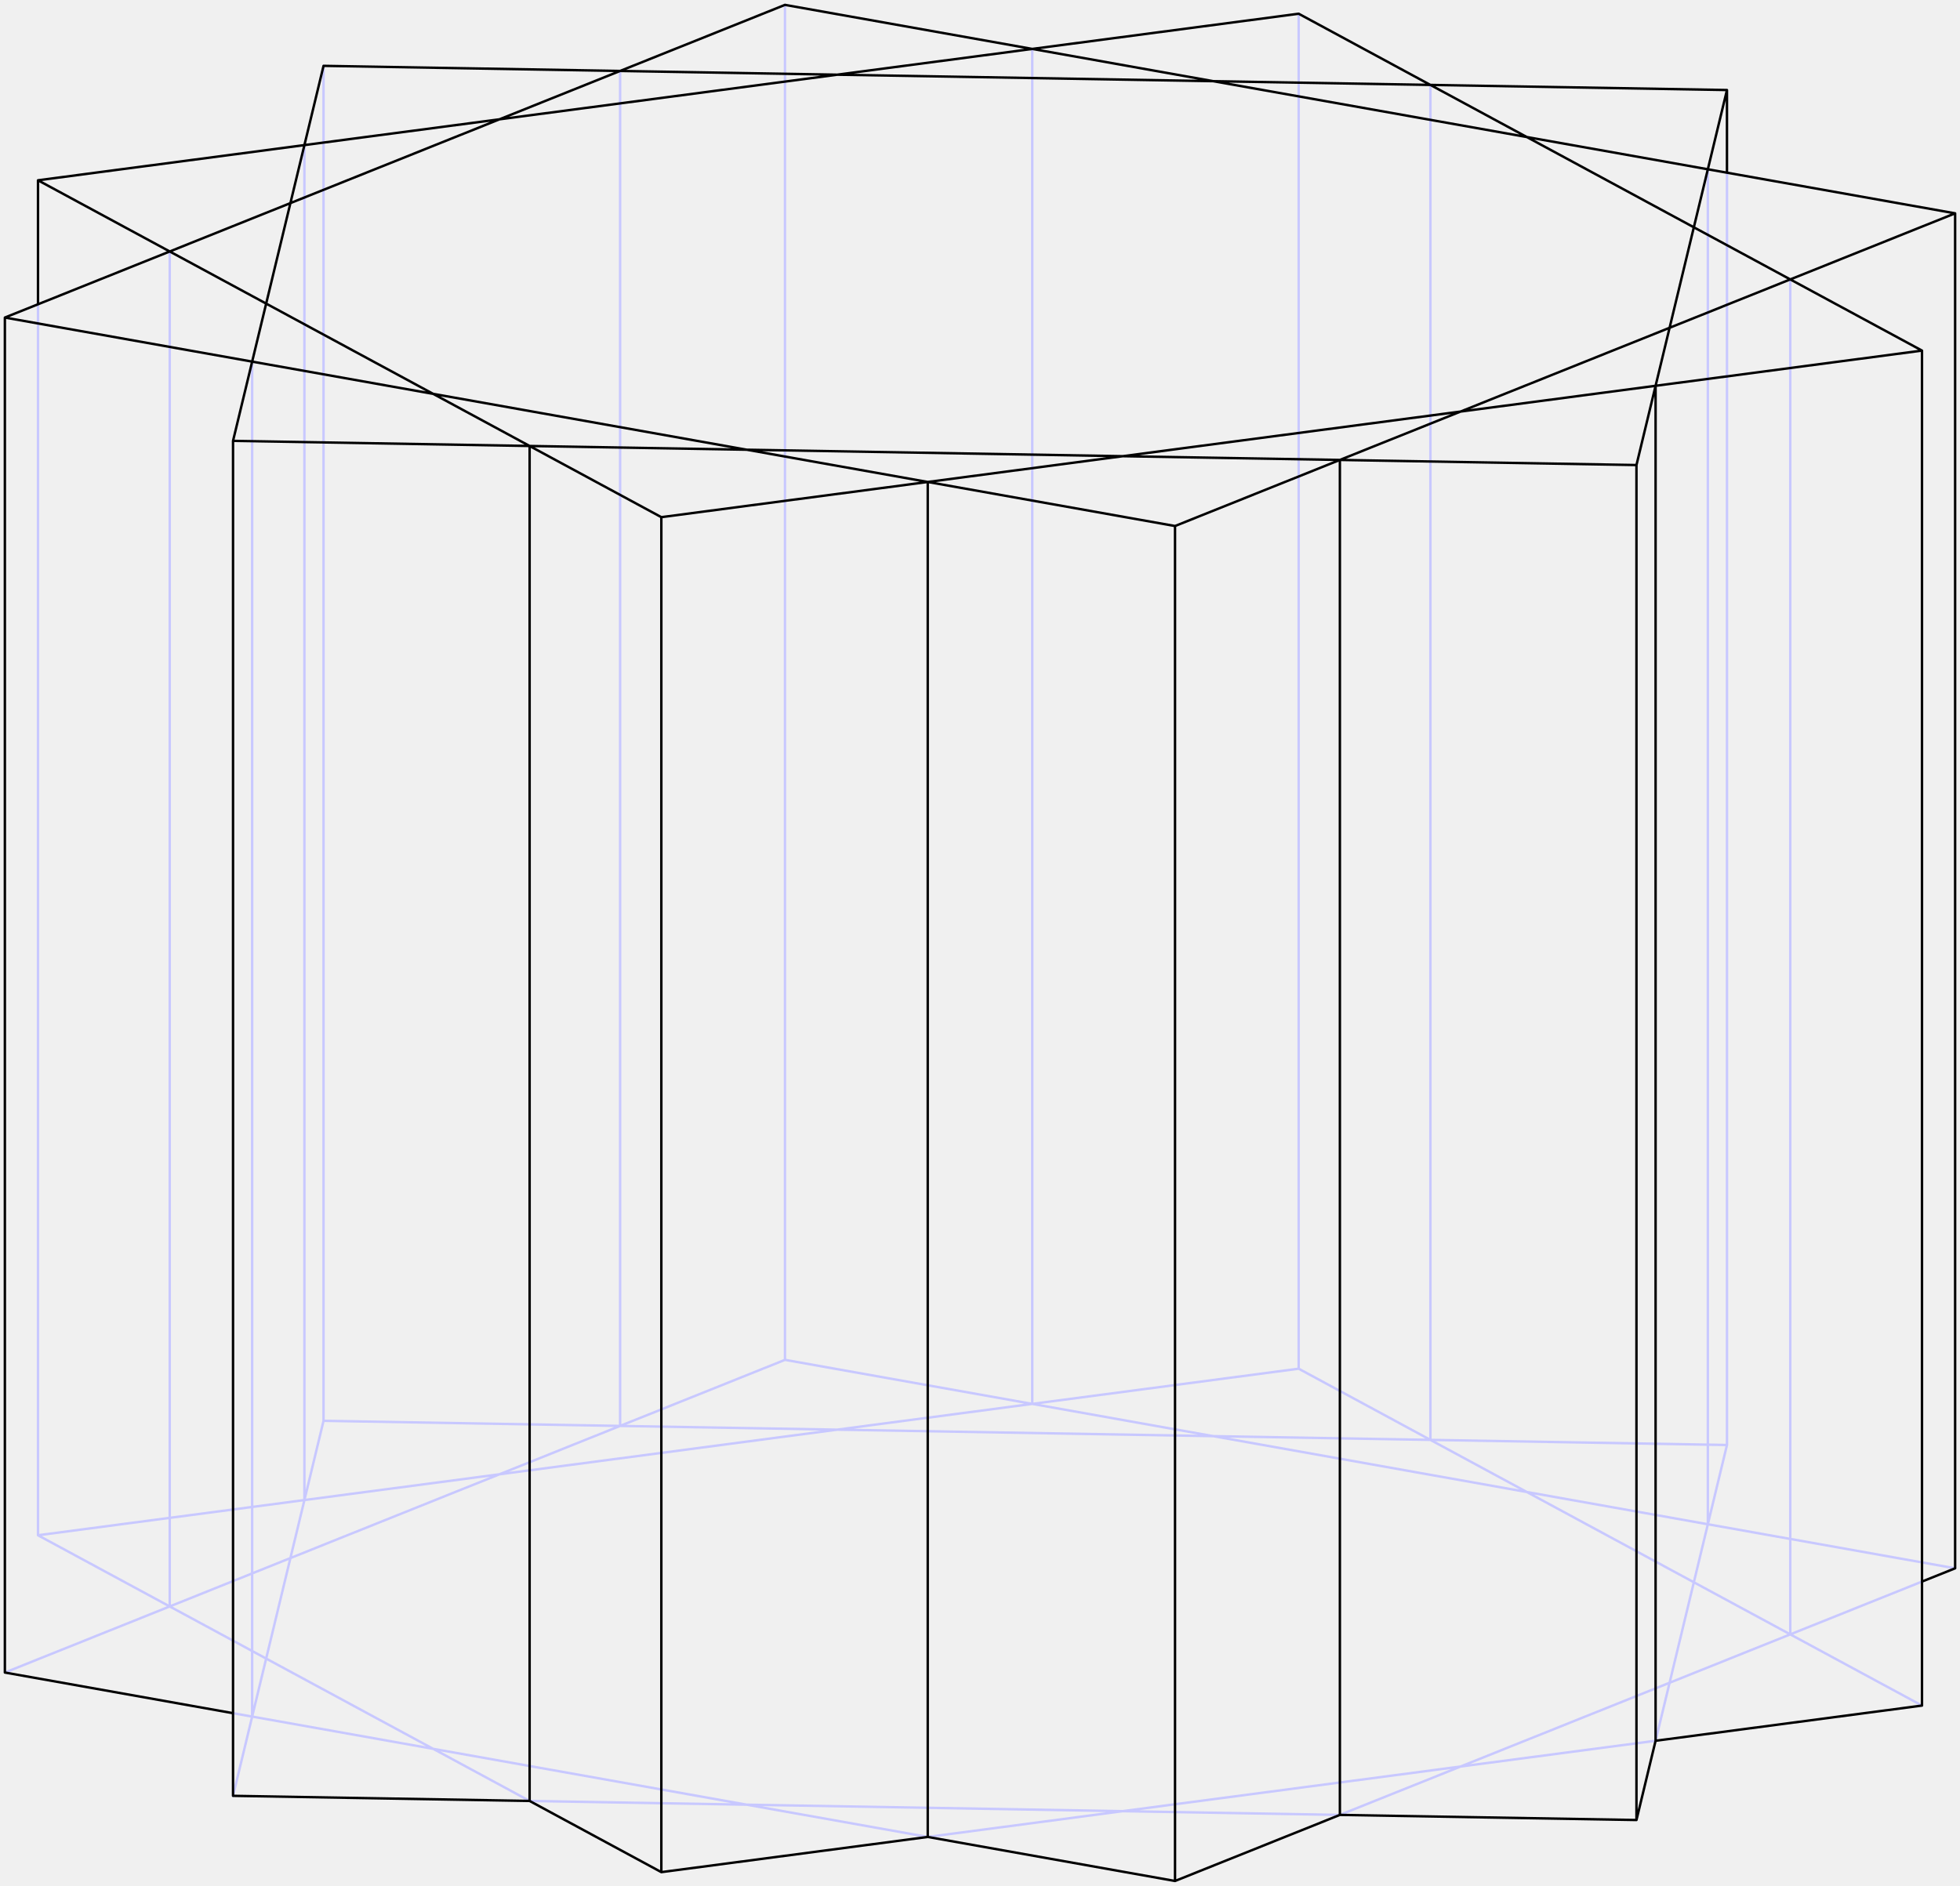
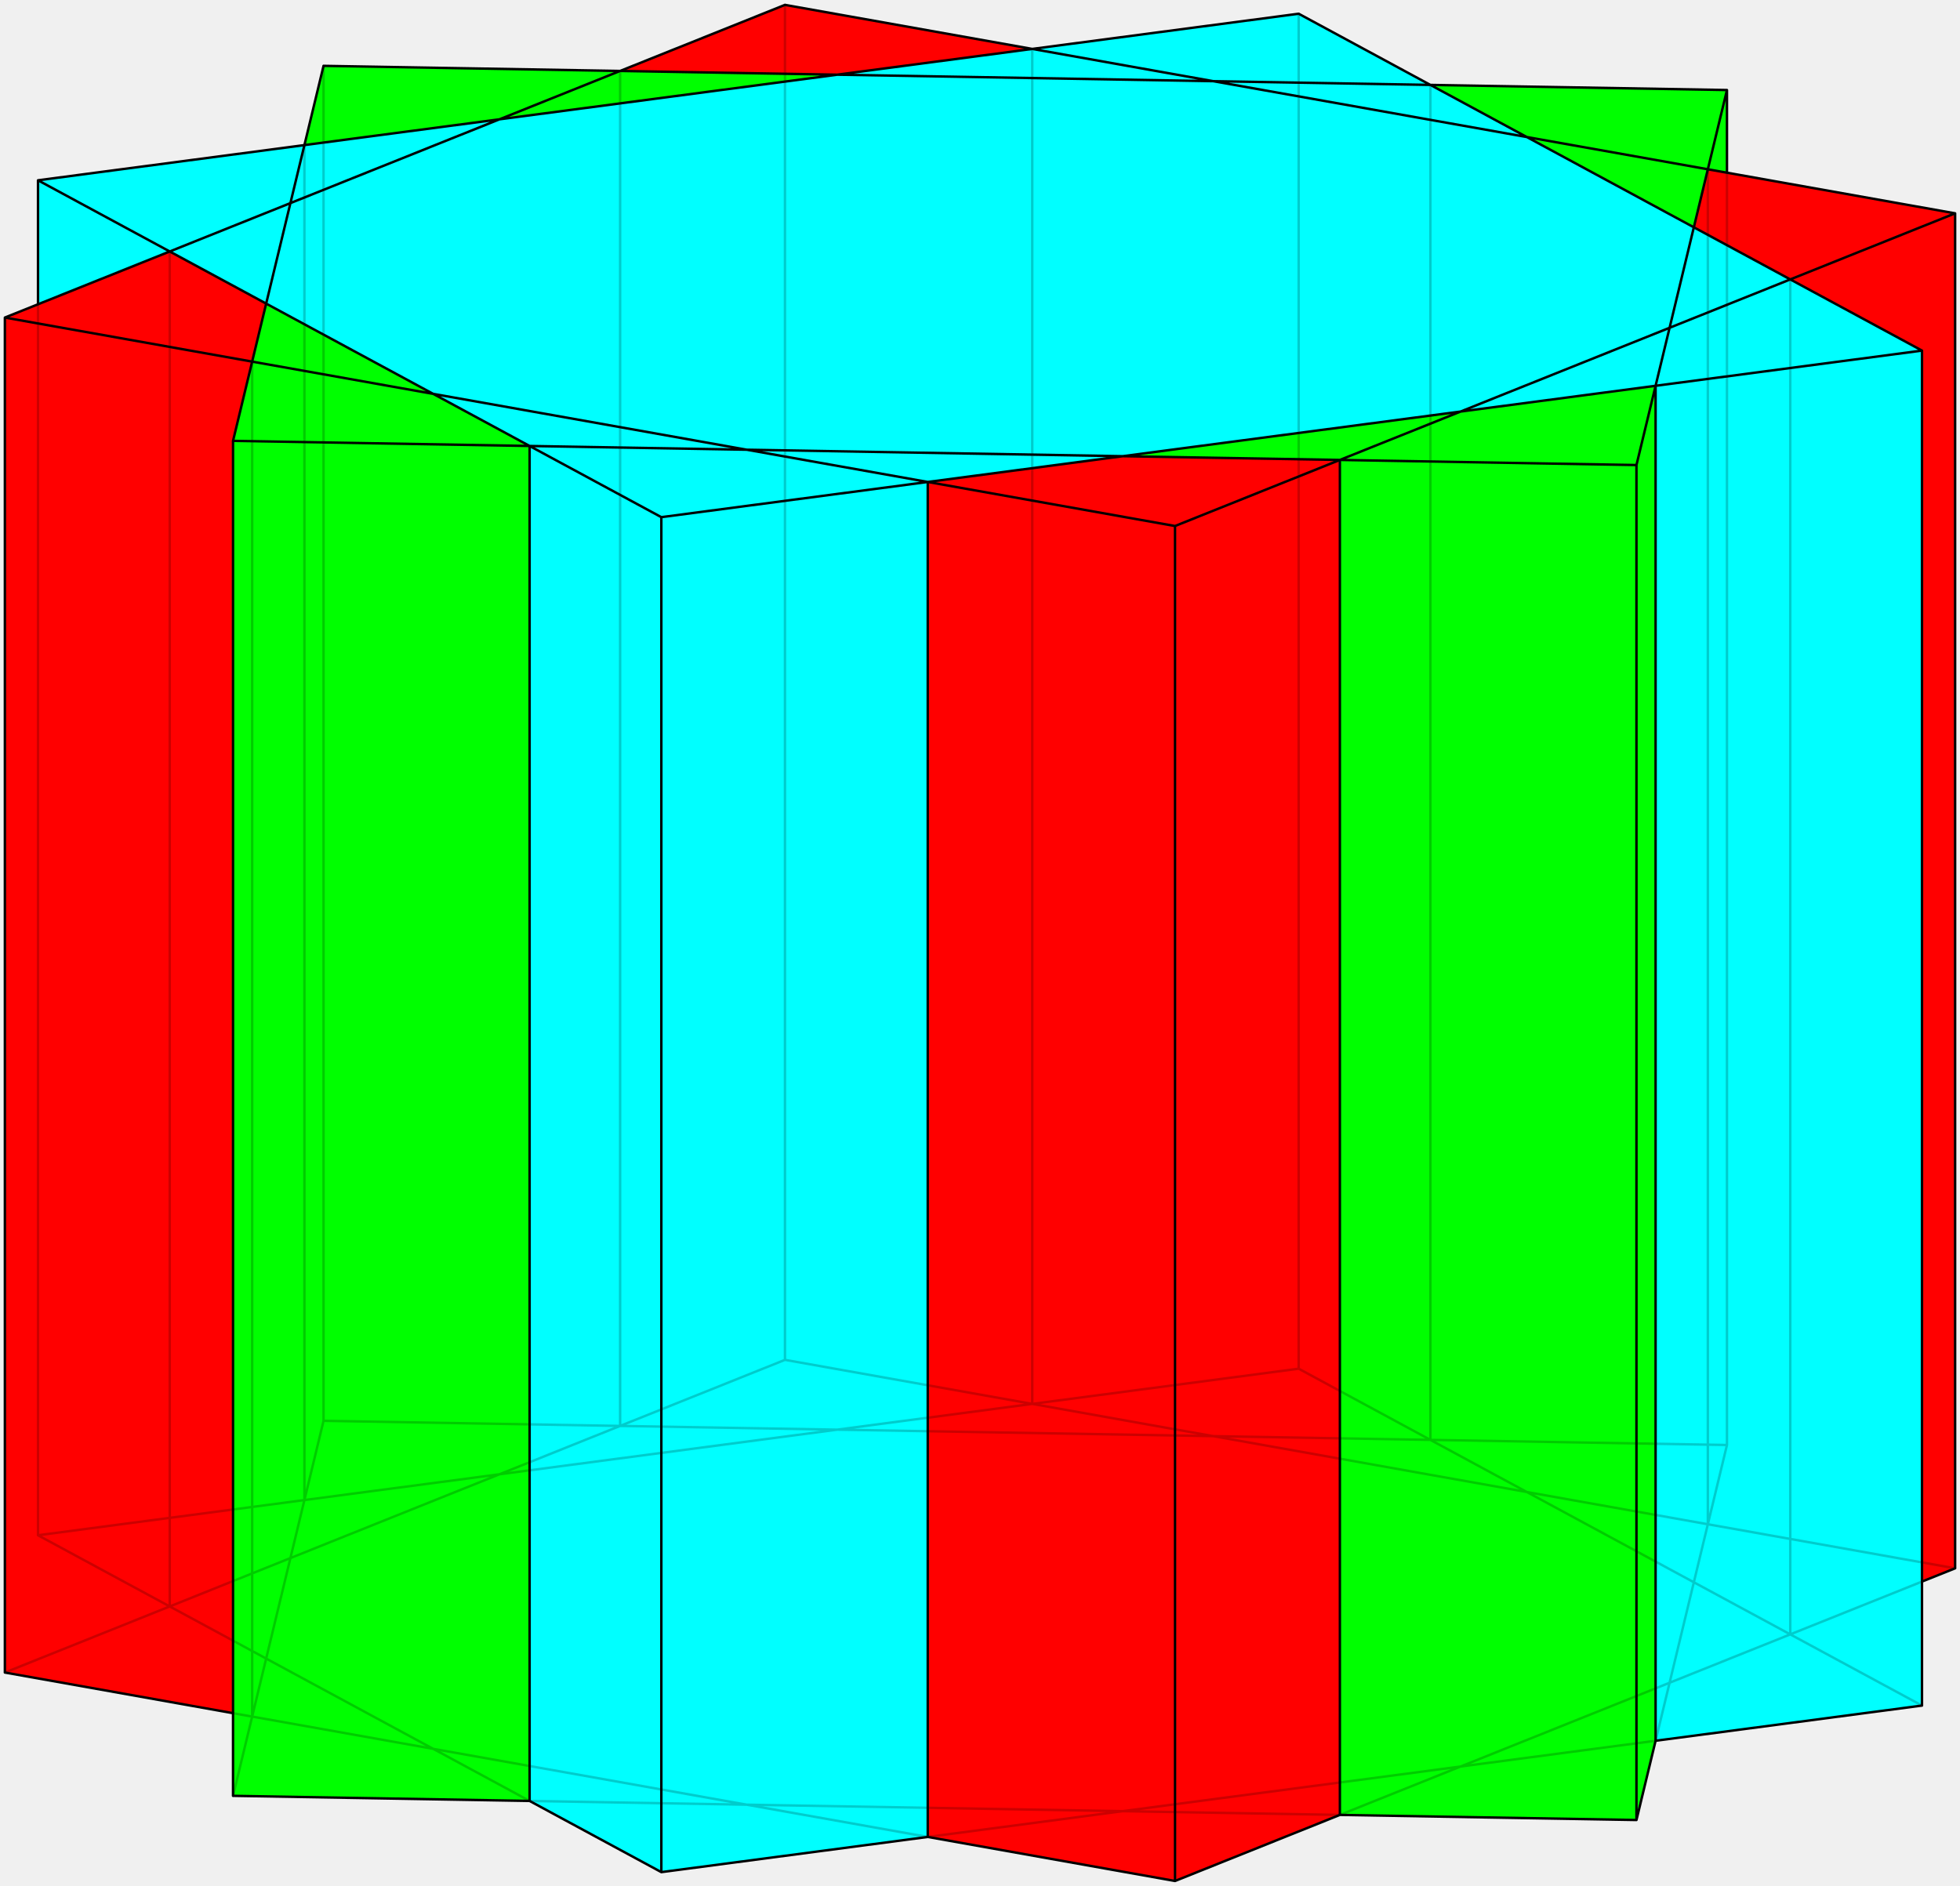
- <svg xmlns="http://www.w3.org/2000/svg" viewBox="-402 -386.856 804 773.712" version="1.1" width="804" height="773.712">
+ <svg xmlns="http://www.w3.org/2000/svg" viewBox="-401.92 -386.779 803.84 773.558" version="1.1" width="803.84" height="773.558">
  <style type="text/css">.edge {
  fill: None;
  fill-opacity: 0.0;
  stroke-linecap: round;
}
.visible .edge {
  stroke: #000000;
  stroke-opacity: 1.0;
  stroke-width: 1.0;
}
.hidden .edge {
-   stroke: #C8C8FF;
-   stroke-opacity: 1.0;
+   stroke: #000000;
+   stroke-opacity: 0.2;
  stroke-width: 1.0;
}
.fill {
  fill-rule: evenodd;
}

 @media (prefers-color-scheme: dark) {
.edge {
  fill: None;
  fill-opacity: 0.0;
  stroke-linecap: round;
}
.visible .edge {
  stroke: #FFFFFF;
  stroke-opacity: 1.0;
  stroke-width: 1.0;
}
.hidden .edge {
-   stroke: #A00000;
-   stroke-opacity: 1.0;
+   stroke: #FFFFFF;
+   stroke-opacity: 0.2;
  stroke-width: 1.0;
}
.fill {
  fill-rule: evenodd;
}

}</style>
  <g>
-     <g />
+     <g>
+       <path fill="#00FF00" class="fill" d="M-269.228,-359.771 L-147.594,-357.675 L-58.552,-356.14 L-197.089,-337.833 L-277.073,-327.263 L-269.228,-359.771" />
+       <path fill="#00FF00" class="fill" d="M-306.349,315.945 L-306.349,-205.942 L-298.504,-238.45 L-292.762,-262.247 L-224.263,-225.222 L-184.715,-203.845 L-184.715,351.947 L-306.349,349.85 L-306.349,315.945" />
+       <path fill="#00FF00" class="fill" d="M184.715,-351.947 L306.349,-349.85 L306.349,-315.945 L298.504,-317.342 L292.762,-293.545 L224.263,-330.57 L184.715,-351.947" />
+       <path fill="#00FF00" class="fill" d="M147.594,357.675 L147.594,-198.117 L58.552,-199.652 L197.089,-217.959 L277.073,-228.529 L277.073,327.263 L269.228,359.771 L147.594,357.675" />
+       <path fill="#00FFFF" class="fill" d="M-386.333,-261.966 L-386.333,-312.825 L-277.073,-327.263 L-197.089,-337.833 L-58.552,-356.14 L21.432,-366.71 L130.692,-381.148 L184.715,-351.947 L224.263,-330.57 L292.762,-293.545 L332.31,-272.168 L386.333,-242.967 L386.333,261.966 L386.333,312.825 L277.073,327.263 L277.073,-228.529 L197.089,-217.959 L58.552,-199.652 L-21.432,-189.083 L-21.432,366.71 L-130.692,381.148 L-184.715,351.947 L-184.715,-203.845 L-224.263,-225.222 L-292.762,-262.247 L-332.31,-283.624 L-386.333,-261.966" />
+       <path fill="#FF0000" class="fill" d="M-399.92,299.273 L-399.92,-256.519 L-386.333,-261.966 L-332.31,-283.624 L-292.762,-262.247 L-298.504,-238.45 L-306.349,-205.942 L-306.349,315.945 L-399.92,299.273" />
+       <path fill="#FF0000" class="fill" d="M21.432,-366.71 L-58.552,-356.14 L-147.594,-357.675 L-79.984,-384.779 L21.432,-366.71" />
+       <path fill="#FF0000" class="fill" d="M-21.432,366.71 L-21.432,-189.083 L58.552,-199.652 L147.594,-198.117 L147.594,357.675 L79.984,384.779 L-21.432,366.71" />
+       <path fill="#FF0000" class="fill" d="M306.349,-315.945 L399.92,-299.273 L399.92,256.519 L386.333,261.966 L386.333,-242.967 L332.31,-272.168 L292.762,-293.545 L298.504,-317.342 L306.349,-315.945" />
+     </g>
    <g class="hidden">
      <g class="sharp">
-         <path class="edge" d="M332.376,283.681 L332.376,-272.223 M386.41,312.888 L332.376,283.681 M386.41,262.019 L332.376,283.681 M332.376,283.681 L282.872,303.527 M282.872,303.527 L277.128,327.329 M298.564,238.498 L292.82,262.3 M332.376,283.681 L292.82,262.3 M298.564,238.498 L400.0,256.571 M298.564,238.498 L298.564,-317.406 M292.82,262.3 L282.872,303.527 M282.872,303.527 L197.128,337.9 M277.128,327.329 L197.128,337.9 M292.82,262.3 L224.308,225.267 M224.308,225.267 L298.564,238.498 M306.41,205.983 L298.564,238.498 M306.41,205.983 L306.41,-316.008 M-197.128,218.003 L-282.872,252.377 M-282.872,252.377 L-292.82,293.604 M-224.308,330.636 L-292.82,293.604 M-224.308,330.636 L-95.692,353.552 M58.564,356.211 L-95.692,353.552 M197.128,337.9 L58.564,356.211 M95.692,202.351 L224.308,225.267 M95.692,202.351 L-58.564,199.692 M-58.564,199.692 L-197.128,218.003 M197.128,337.9 L147.624,357.746 M306.41,205.983 L184.752,203.886 M224.308,225.267 L184.752,203.886 M184.752,203.886 L184.752,-352.017 M-197.128,218.003 L-277.128,228.575 M-277.128,228.575 L-282.872,252.377 M-282.872,252.377 L-332.376,272.223 M-292.82,293.604 L-332.376,272.223 M-292.82,293.604 L-298.564,317.406 M-298.564,317.406 L-224.308,330.636 M-184.752,352.017 L-224.308,330.636 M-95.692,353.552 L-184.752,352.017 M-95.692,353.552 L-21.436,366.783 M58.564,356.211 L-21.436,366.783 M147.624,357.746 L58.564,356.211 M184.752,203.886 L95.692,202.351 M21.436,189.12 L-58.564,199.692 M21.436,189.12 L95.692,202.351 M-147.624,198.157 L-197.128,218.003 M-58.564,199.692 L-147.624,198.157 M130.718,174.679 L130.718,-381.224 M184.752,203.886 L130.718,174.679 M-147.624,198.157 L-269.282,196.06 M-269.282,196.06 L-277.128,228.575 M-277.128,228.575 L-386.41,243.016 M-332.376,272.223 L-386.41,243.016 M-332.376,272.223 L-400,299.333 M-306.41,316.008 L-298.564,317.406 M-298.564,317.406 L-306.41,349.92 M130.718,174.679 L21.436,189.12 M-80,171.047 L-147.624,198.157 M-80,171.047 L21.436,189.12 M-269.282,196.06 L-269.282,-359.843 M-147.624,198.157 L-147.624,-357.746 M-277.128,228.575 L-277.128,-327.329 M-386.41,243.016 L-386.41,-262.019 M-332.376,272.223 L-332.376,-283.681 M-298.564,317.406 L-298.564,-238.498 M21.436,189.12 L21.436,-366.783 M-80,171.047 L-80.0,-384.856" />
+         <path class="edge" d="M332.31,283.624 L332.31,-272.168 M386.333,312.825 L332.31,283.624 M386.333,261.966 L332.31,283.624 M332.31,283.624 L282.815,303.466 M282.815,303.466 L277.073,327.263 M298.504,238.45 L292.762,262.247 M332.31,283.624 L292.762,262.247 M298.504,238.45 L399.92,256.519 M298.504,238.45 L298.504,-317.342 M292.762,262.247 L282.815,303.466 M282.815,303.466 L197.089,337.833 M277.073,327.263 L197.089,337.833 M292.762,262.247 L224.263,225.222 M224.263,225.222 L298.504,238.45 M306.349,205.942 L298.504,238.45 M306.349,205.942 L306.349,-315.945 M-197.089,217.959 L-282.815,252.326 M-282.815,252.326 L-292.762,293.545 M-224.263,330.57 L-292.762,293.545 M-224.263,330.57 L-95.673,353.482 M58.552,356.14 L-95.673,353.482 M197.089,337.833 L58.552,356.14 M95.673,202.311 L224.263,225.222 M95.673,202.311 L-58.552,199.652 M-58.552,199.652 L-197.089,217.959 M197.089,337.833 L147.594,357.675 M306.349,205.942 L184.715,203.845 M224.263,225.222 L184.715,203.845 M184.715,203.845 L184.715,-351.947 M-197.089,217.959 L-277.073,228.529 M-277.073,228.529 L-282.815,252.326 M-282.815,252.326 L-332.31,272.168 M-292.762,293.545 L-332.31,272.168 M-292.762,293.545 L-298.504,317.342 M-298.504,317.342 L-224.263,330.57 M-184.715,351.947 L-224.263,330.57 M-95.673,353.482 L-184.715,351.947 M-95.673,353.482 L-21.432,366.71 M58.552,356.14 L-21.432,366.71 M147.594,357.675 L58.552,356.14 M184.715,203.845 L95.673,202.311 M21.432,189.083 L-58.552,199.652 M21.432,189.083 L95.673,202.311 M-147.594,198.117 L-197.089,217.959 M-58.552,199.652 L-147.594,198.117 M130.692,174.644 L130.692,-381.148 M184.715,203.845 L130.692,174.644 M-147.594,198.117 L-269.228,196.021 M-269.228,196.021 L-277.073,228.529 M-277.073,228.529 L-386.333,242.967 M-332.31,272.168 L-386.333,242.967 M-332.31,272.168 L-399.92,299.273 M-306.349,315.945 L-298.504,317.342 M-298.504,317.342 L-306.349,349.85 M130.692,174.644 L21.432,189.083 M-79.984,171.013 L-147.594,198.117 M-79.984,171.013 L21.432,189.083 M-269.228,196.021 L-269.228,-359.771 M-147.594,198.117 L-147.594,-357.675 M-277.073,228.529 L-277.073,-327.263 M-386.333,242.967 L-386.333,-261.966 M-332.31,272.168 L-332.31,-283.624 M-298.504,317.342 L-298.504,-238.45 M21.432,189.083 L21.432,-366.71 M-79.984,171.013 L-79.984,-384.779" />
      </g>
      <g class="outline">
        <path class="edge" />
      </g>
    </g>
    <g class="visible">
      <g class="sharp">
-         <path class="edge" d="M386.41,-243.016 L332.376,-272.223 M386.41,312.888 L386.41,-243.016 M332.376,-272.223 L282.872,-252.377 M282.872,-252.377 L277.128,-228.575 M386.41,-243.016 L277.128,-228.575 M400,-299.333 L332.376,-272.223 M400,256.571 L386.41,262.019 M400,256.571 L400,-299.333 M386.41,312.888 L277.128,327.329 M277.128,327.329 L277.128,-228.575 M292.82,-293.604 L282.872,-252.377 M332.376,-272.223 L292.82,-293.604 M282.872,-252.377 L197.128,-218.003 M277.128,-228.575 L197.128,-218.003 M298.564,-317.406 L292.82,-293.604 M298.564,-317.406 L400.0,-299.333 M277.128,327.329 L269.282,359.843 M269.282,359.843 L269.282,-196.06 M277.128,-228.575 L269.282,-196.06 M-197.128,-337.9 L-282.872,-303.527 M-282.872,-303.527 L-292.82,-262.3 M-224.308,-225.267 L-292.82,-262.3 M-224.308,-225.267 L-95.692,-202.351 M58.564,-199.692 L-95.692,-202.351 M197.128,-218.003 L58.564,-199.692 M292.82,-293.604 L224.308,-330.636 M95.692,-353.552 L224.308,-330.636 M95.692,-353.552 L-58.564,-356.211 M-58.564,-356.211 L-197.128,-337.9 M197.128,-218.003 L147.624,-198.157 M269.282,-196.06 L147.624,-198.157 M224.308,-330.636 L298.564,-317.406 M306.41,-349.92 L298.564,-317.406 M306.41,-316.008 L306.41,-349.92 M269.282,359.843 L147.624,357.746 M147.624,357.746 L147.624,-198.157 M-197.128,-337.9 L-277.128,-327.329 M-277.128,-327.329 L-282.872,-303.527 M-282.872,-303.527 L-332.376,-283.681 M-292.82,-262.3 L-332.376,-283.681 M-292.82,-262.3 L-298.564,-238.498 M-298.564,-238.498 L-224.308,-225.267 M-184.752,-203.886 L-224.308,-225.267 M-95.692,-202.351 L-184.752,-203.886 M-95.692,-202.351 L-21.436,-189.12 M58.564,-199.692 L-21.436,-189.12 M147.624,-198.157 L58.564,-199.692 M184.752,-352.017 L95.692,-353.552 M224.308,-330.636 L184.752,-352.017 M21.436,-366.783 L-58.564,-356.211 M21.436,-366.783 L95.692,-353.552 M-147.624,-357.746 L-197.128,-337.9 M-58.564,-356.211 L-147.624,-357.746 M306.41,-349.92 L184.752,-352.017 M147.624,-198.157 L80.0,-171.047 M80,384.856 L80,-171.047 M147.624,357.746 L80.0,384.856 M-147.624,-357.746 L-269.282,-359.843 M-269.282,-359.843 L-277.128,-327.329 M-277.128,-327.329 L-386.41,-312.888 M-332.376,-283.681 L-386.41,-312.888 M-332.376,-283.681 L-400,-256.571 M-400,-256.571 L-298.564,-238.498 M-298.564,-238.498 L-306.41,-205.983 M-184.752,-203.886 L-306.41,-205.983 M-130.718,-174.679 L-184.752,-203.886 M-21.436,-189.12 L-130.718,-174.679 M-21.436,-189.12 L80,-171.047 M184.752,-352.017 L130.718,-381.224 M130.718,-381.224 L21.436,-366.783 M-80,-384.856 L-147.624,-357.746 M-80,-384.856 L21.436,-366.783 M-400,299.333 L-306.41,316.008 M-184.752,352.017 L-306.41,349.92 M-130.718,381.224 L-184.752,352.017 M-21.436,366.783 L-130.718,381.224 M-21.436,366.783 L80,384.856 M-21.436,366.783 L-21.436,-189.12 M-386.41,-262.019 L-386.41,-312.888 M-400,299.333 L-400,-256.571 M-306.41,349.92 L-306.41,-205.983 M-184.752,352.017 L-184.752,-203.886 M-130.718,381.224 L-130.718,-174.679" />
+         <path class="edge" d="M386.333,-242.967 L332.31,-272.168 M386.333,312.825 L386.333,-242.967 M332.31,-272.168 L282.815,-252.326 M282.815,-252.326 L277.073,-228.529 M386.333,-242.967 L277.073,-228.529 M399.92,-299.273 L332.31,-272.168 M399.92,256.519 L386.333,261.966 M399.92,256.519 L399.92,-299.273 M386.333,312.825 L277.073,327.263 M277.073,327.263 L277.073,-228.529 M292.762,-293.545 L282.815,-252.326 M332.31,-272.168 L292.762,-293.545 M282.815,-252.326 L197.089,-217.959 M277.073,-228.529 L197.089,-217.959 M298.504,-317.342 L292.762,-293.545 M298.504,-317.342 L399.92,-299.273 M277.073,327.263 L269.228,359.771 M269.228,359.771 L269.228,-196.021 M277.073,-228.529 L269.228,-196.021 M-197.089,-337.833 L-282.815,-303.466 M-282.815,-303.466 L-292.762,-262.247 M-224.263,-225.222 L-292.762,-262.247 M-224.263,-225.222 L-95.673,-202.311 M58.552,-199.652 L-95.673,-202.311 M197.089,-217.959 L58.552,-199.652 M292.762,-293.545 L224.263,-330.57 M95.673,-353.482 L224.263,-330.57 M95.673,-353.482 L-58.552,-356.14 M-58.552,-356.14 L-197.089,-337.833 M197.089,-217.959 L147.594,-198.117 M269.228,-196.021 L147.594,-198.117 M224.263,-330.57 L298.504,-317.342 M306.349,-349.85 L298.504,-317.342 M306.349,-315.945 L306.349,-349.85 M269.228,359.771 L147.594,357.675 M147.594,357.675 L147.594,-198.117 M-197.089,-337.833 L-277.073,-327.263 M-277.073,-327.263 L-282.815,-303.466 M-282.815,-303.466 L-332.31,-283.624 M-292.762,-262.247 L-332.31,-283.624 M-292.762,-262.247 L-298.504,-238.45 M-298.504,-238.45 L-224.263,-225.222 M-184.715,-203.845 L-224.263,-225.222 M-95.673,-202.311 L-184.715,-203.845 M-95.673,-202.311 L-21.432,-189.083 M58.552,-199.652 L-21.432,-189.083 M147.594,-198.117 L58.552,-199.652 M184.715,-351.947 L95.673,-353.482 M224.263,-330.57 L184.715,-351.947 M21.432,-366.71 L-58.552,-356.14 M21.432,-366.71 L95.673,-353.482 M-147.594,-357.675 L-197.089,-337.833 M-58.552,-356.14 L-147.594,-357.675 M306.349,-349.85 L184.715,-351.947 M147.594,-198.117 L79.984,-171.013 M79.984,384.779 L79.984,-171.013 M147.594,357.675 L79.984,384.779 M-147.594,-357.675 L-269.228,-359.771 M-269.228,-359.771 L-277.073,-327.263 M-277.073,-327.263 L-386.333,-312.825 M-332.31,-283.624 L-386.333,-312.825 M-332.31,-283.624 L-399.92,-256.519 M-399.92,-256.519 L-298.504,-238.45 M-298.504,-238.45 L-306.349,-205.942 M-184.715,-203.845 L-306.349,-205.942 M-130.692,-174.644 L-184.715,-203.845 M-21.432,-189.083 L-130.692,-174.644 M-21.432,-189.083 L79.984,-171.013 M184.715,-351.947 L130.692,-381.148 M130.692,-381.148 L21.432,-366.71 M-79.984,-384.779 L-147.594,-357.675 M-79.984,-384.779 L21.432,-366.71 M-399.92,299.273 L-306.349,315.945 M-184.715,351.947 L-306.349,349.85 M-130.692,381.148 L-184.715,351.947 M-21.432,366.71 L-130.692,381.148 M-21.432,366.71 L79.984,384.779 M-21.432,366.71 L-21.432,-189.083 M-386.333,-261.966 L-386.333,-312.825 M-399.92,299.273 L-399.92,-256.519 M-306.349,349.85 L-306.349,-205.942 M-184.715,351.947 L-184.715,-203.845 M-130.692,381.148 L-130.692,-174.644" />
      </g>
      <g class="outline">
        <path class="edge" />
      </g>
    </g>
  </g>
</svg>
